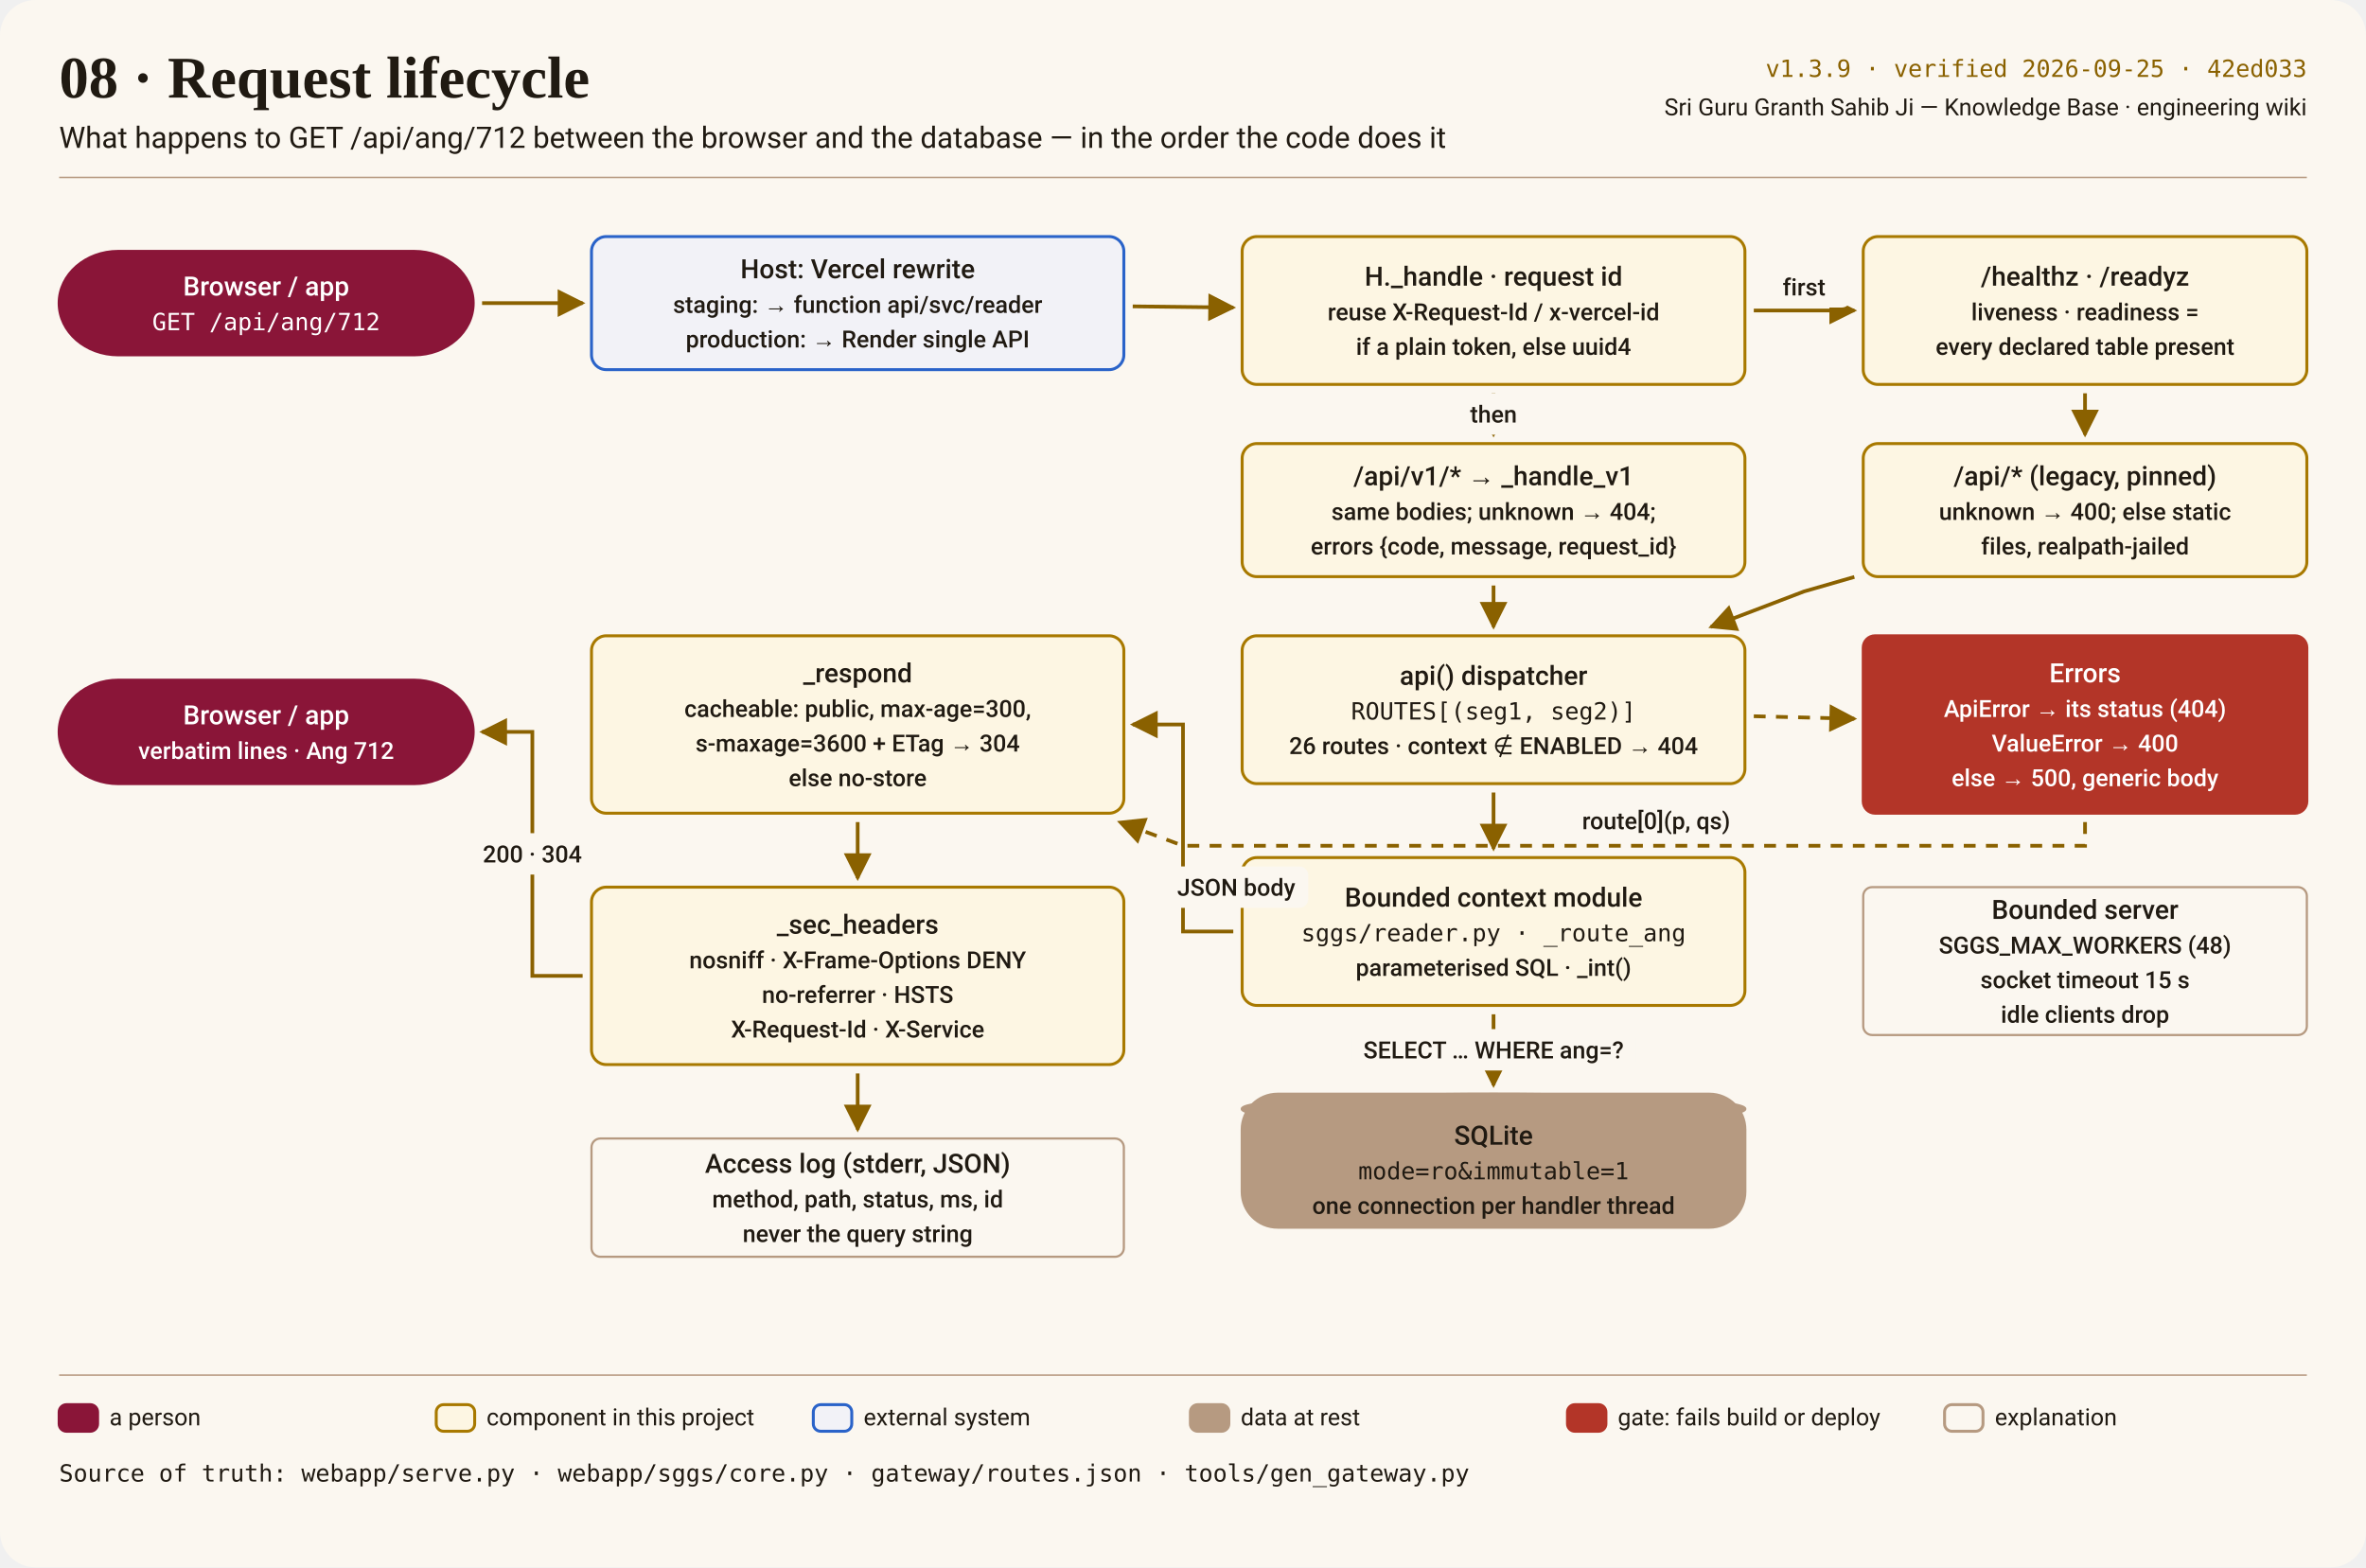
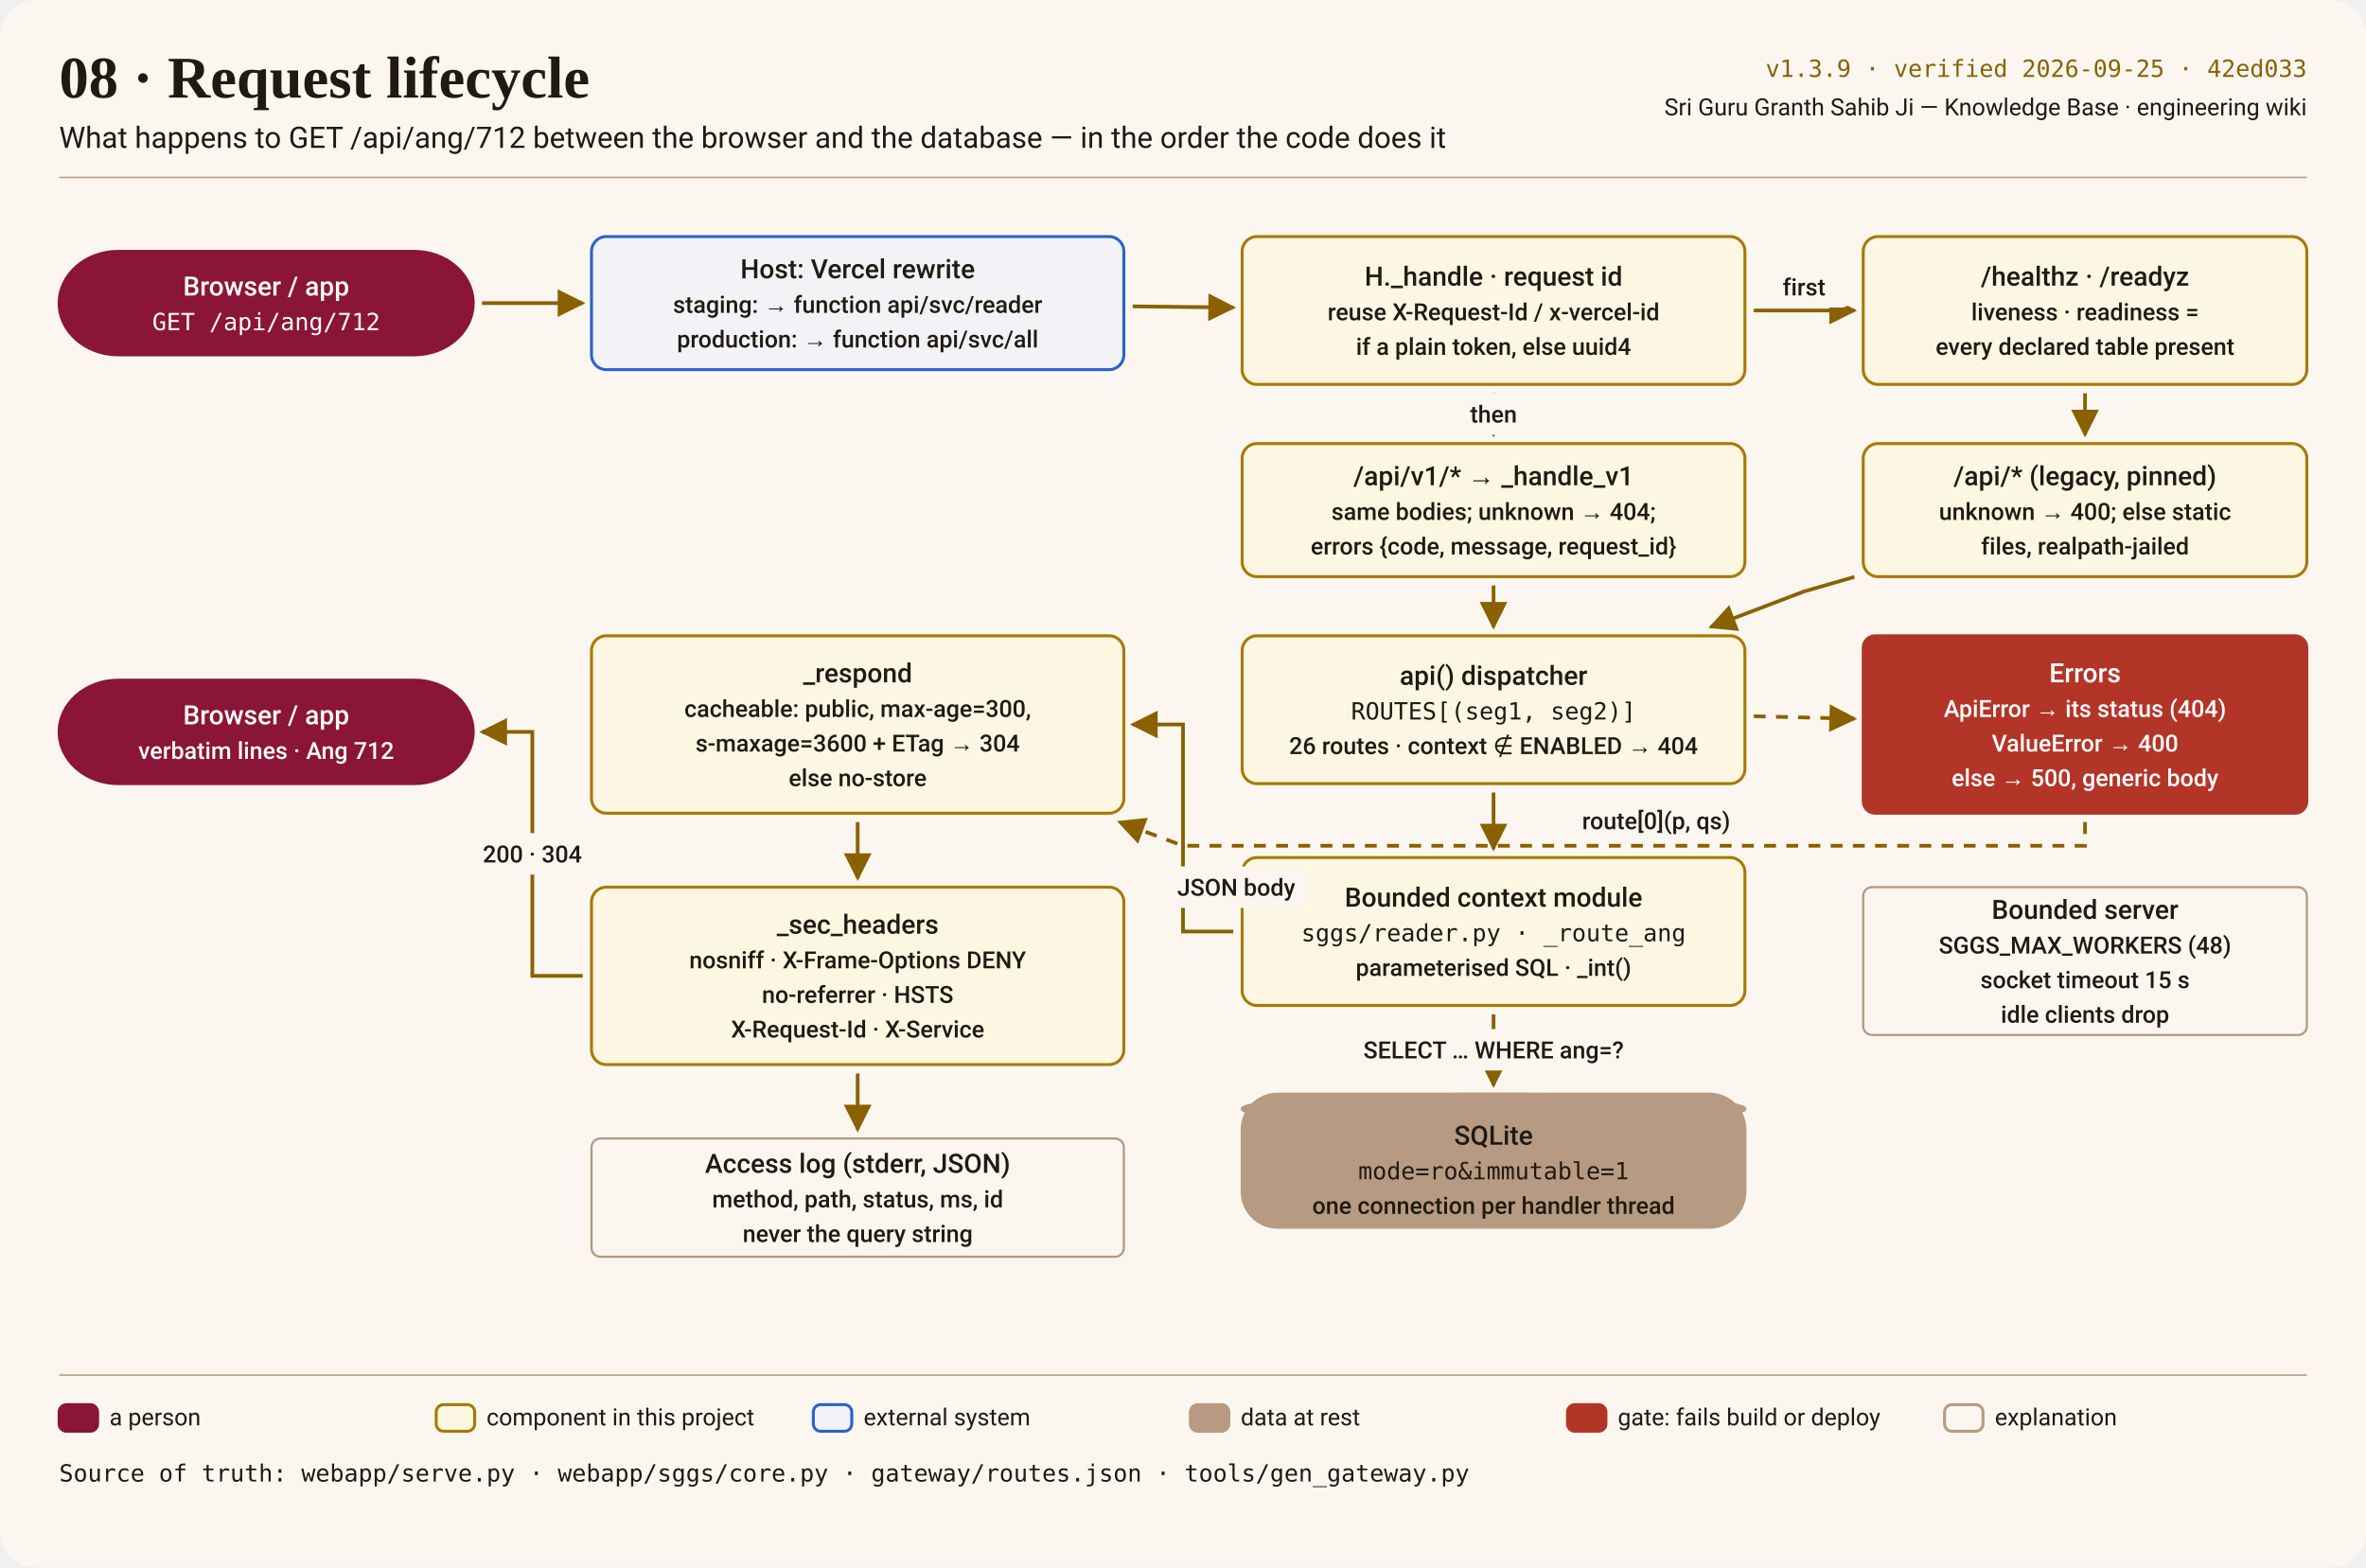
<svg xmlns="http://www.w3.org/2000/svg" viewBox="0 0 1600 1060" width="100%" role="img" aria-labelledby="pk-title-request-lifecycle pk-desc-request-lifecycle" class="poster-svg" data-poster="request-lifecycle">
  <defs>
    <marker id="pk-arrow" viewBox="0 0 12 12" refX="10" refY="6" markerWidth="9" markerHeight="9" orient="auto-start-reverse">
      <path d="M1 1 L11 6 L1 11 z" fill="var(--poster-accent-text, #8A6100)" />
    </marker>
  </defs>
  <style>
  .poster-svg { font-family: ui-sans-serif, system-ui, -apple-system, "Segoe UI", Roboto, Arial, sans-serif; }
  .pk-step.is-dim { opacity: 0.22; transition: opacity 240ms ease; }
  .pk-step.is-active rect, .pk-step.is-active ellipse { filter: drop-shadow(0 0 6px var(--poster-accent-fill, #FFBC0D)); }
  @media (prefers-reduced-motion: reduce) { .pk-step.is-dim { transition: none; } }
</style>
  <rect x="0" y="0" width="1600" height="1060" rx="24" fill="var(--poster-paper, #FBF7F0)" />
  <text x="40" y="66" font-family="&quot;Source Serif 4&quot;, Georgia, &quot;Times New Roman&quot;, serif" font-size="40" font-weight="600" fill="var(--poster-ink, #201A12)">08 · Request lifecycle</text>
  <text x="40" y="100" font-family="ui-sans-serif, system-ui, -apple-system, &quot;Segoe UI&quot;, Roboto, Arial, sans-serif" font-size="20" fill="var(--poster-ink, #201A12)">What happens to GET /api/ang/712 between the browser and the database — in the order the code does it</text>
  <text x="1560" y="52" text-anchor="end" font-family="ui-monospace, &quot;SF Mono&quot;, Menlo, Consolas, monospace" font-size="16" fill="var(--poster-accent-text, #8A6100)">v1.3.9 · verified 2026-09-25 · 42ed033</text>
  <text x="1560" y="78" text-anchor="end" font-family="ui-sans-serif, system-ui, -apple-system, &quot;Segoe UI&quot;, Roboto, Arial, sans-serif" font-size="16" fill="var(--poster-ink, #201A12)">Sri Guru Granth Sahib Ji — Knowledge Base · engineering wiki</text>
  <line x1="40" y1="120" x2="1560" y2="120" stroke="var(--poster-kraft, #B69A81)" stroke-width="1" />
  <g id="step-01" data-step="step-01" class="pk-step">
    <path d="M326.0 205.0 L394.0 205.0" fill="none" stroke="var(--poster-accent-text, #8A6100)" stroke-width="2.5" marker-end="url(#pk-arrow)" />
    <rect x="40" y="170" width="280" height="70" rx="40" fill="var(--poster-maroon, #8A1538)" stroke="var(--poster-maroon, #8A1538)" stroke-width="2" />
    <text x="180" y="199.9" text-anchor="middle" font-family="ui-sans-serif, system-ui, -apple-system, &quot;Segoe UI&quot;, Roboto, Arial, sans-serif" font-size="18" font-weight="500" fill="#FFFFFF">Browser / app</text>
    <text x="180" y="223.3" text-anchor="middle" font-family="ui-monospace, &quot;SF Mono&quot;, Menlo, Consolas, monospace" font-size="16" font-weight="500" fill="#FFFFFF">GET /api/ang/712</text>
    <rect x="400" y="160" width="360" height="90" rx="10" fill="var(--poster-canvas, #F2F2F7)" stroke="var(--poster-info, #2A63C9)" stroke-width="2" />
    <text x="580" y="188.2" text-anchor="middle" font-family="ui-sans-serif, system-ui, -apple-system, &quot;Segoe UI&quot;, Roboto, Arial, sans-serif" font-size="18" font-weight="500" fill="var(--poster-ink, #201A12)">Host: Vercel rewrite</text>
    <text x="580" y="211.6" text-anchor="middle" font-family="ui-sans-serif, system-ui, -apple-system, &quot;Segoe UI&quot;, Roboto, Arial, sans-serif" font-size="16" font-weight="500" fill="var(--poster-ink, #201A12)">staging: → function api/svc/reader</text>
-     <text x="580" y="235.0" text-anchor="middle" font-family="ui-sans-serif, system-ui, -apple-system, &quot;Segoe UI&quot;, Roboto, Arial, sans-serif" font-size="16" font-weight="500" fill="var(--poster-ink, #201A12)">production: → Render single API</text>
+     <text x="580" y="235.0" text-anchor="middle" font-family="ui-sans-serif, system-ui, -apple-system, &quot;Segoe UI&quot;, Roboto, Arial, sans-serif" font-size="16" font-weight="500" fill="var(--poster-ink, #201A12)">production: → function api/svc/all</text>
  </g>
  <g id="step-02" data-step="step-02" class="pk-step">
    <path d="M766.0 207.2 L834.0 208.0" fill="none" stroke="var(--poster-accent-text, #8A6100)" stroke-width="2.5" marker-end="url(#pk-arrow)" />
    <path d="M1186.0 210.0 L1254.0 210.0" fill="none" stroke="var(--poster-accent-text, #8A6100)" stroke-width="2.5" marker-end="url(#pk-arrow)" />
    <rect x="1188.5" y="180.0" width="63.0" height="28" rx="6" fill="var(--poster-paper, #FBF7F0)" stroke="none" />
    <text x="1220" y="199.8" text-anchor="middle" font-family="ui-sans-serif, system-ui, -apple-system, &quot;Segoe UI&quot;, Roboto, Arial, sans-serif" font-size="16" font-weight="500" fill="var(--poster-ink, #201A12)">first</text>
    <rect x="840" y="160" width="340" height="100" rx="10" fill="var(--poster-paper-warm, #FDF6E3)" stroke="var(--poster-accent, #A87900)" stroke-width="2" />
    <text x="1010" y="193.2" text-anchor="middle" font-family="ui-sans-serif, system-ui, -apple-system, &quot;Segoe UI&quot;, Roboto, Arial, sans-serif" font-size="18" font-weight="500" fill="var(--poster-ink, #201A12)">H._handle · request id</text>
    <text x="1010" y="216.6" text-anchor="middle" font-family="ui-sans-serif, system-ui, -apple-system, &quot;Segoe UI&quot;, Roboto, Arial, sans-serif" font-size="16" font-weight="500" fill="var(--poster-ink, #201A12)">reuse X-Request-Id / x-vercel-id</text>
    <text x="1010" y="240.0" text-anchor="middle" font-family="ui-sans-serif, system-ui, -apple-system, &quot;Segoe UI&quot;, Roboto, Arial, sans-serif" font-size="16" font-weight="500" fill="var(--poster-ink, #201A12)">if a plain token, else uuid4</text>
    <rect x="1260" y="160" width="300" height="100" rx="10" fill="var(--poster-paper-warm, #FDF6E3)" stroke="var(--poster-accent, #A87900)" stroke-width="2" />
    <text x="1410" y="193.2" text-anchor="middle" font-family="ui-sans-serif, system-ui, -apple-system, &quot;Segoe UI&quot;, Roboto, Arial, sans-serif" font-size="18" font-weight="500" fill="var(--poster-ink, #201A12)">/healthz · /readyz</text>
    <text x="1410" y="216.6" text-anchor="middle" font-family="ui-sans-serif, system-ui, -apple-system, &quot;Segoe UI&quot;, Roboto, Arial, sans-serif" font-size="16" font-weight="500" fill="var(--poster-ink, #201A12)">liveness · readiness =</text>
    <text x="1410" y="240.0" text-anchor="middle" font-family="ui-sans-serif, system-ui, -apple-system, &quot;Segoe UI&quot;, Roboto, Arial, sans-serif" font-size="16" font-weight="500" fill="var(--poster-ink, #201A12)">every declared table present</text>
  </g>
  <g id="step-03" data-step="step-03" class="pk-step">
    <path d="M1010.0 266.0 L1010.0 294.0" fill="none" stroke="var(--poster-accent-text, #8A6100)" stroke-width="2.5" marker-end="url(#pk-arrow)" />
    <rect x="982.8" y="266.0" width="54.4" height="28" rx="6" fill="var(--poster-paper, #FBF7F0)" stroke="none" />
    <text x="1010" y="285.8" text-anchor="middle" font-family="ui-sans-serif, system-ui, -apple-system, &quot;Segoe UI&quot;, Roboto, Arial, sans-serif" font-size="16" font-weight="500" fill="var(--poster-ink, #201A12)">then</text>
    <path d="M1410.0 266.0 L1410.0 294.0" fill="none" stroke="var(--poster-accent-text, #8A6100)" stroke-width="2.5" marker-end="url(#pk-arrow)" />
    <rect x="840" y="300" width="340" height="90" rx="10" fill="var(--poster-paper-warm, #FDF6E3)" stroke="var(--poster-accent, #A87900)" stroke-width="2" />
    <text x="1010" y="328.2" text-anchor="middle" font-family="ui-sans-serif, system-ui, -apple-system, &quot;Segoe UI&quot;, Roboto, Arial, sans-serif" font-size="18" font-weight="500" fill="var(--poster-ink, #201A12)">/api/v1/* → _handle_v1</text>
    <text x="1010" y="351.6" text-anchor="middle" font-family="ui-sans-serif, system-ui, -apple-system, &quot;Segoe UI&quot;, Roboto, Arial, sans-serif" font-size="16" font-weight="500" fill="var(--poster-ink, #201A12)">same bodies; unknown → 404;</text>
    <text x="1010" y="375.0" text-anchor="middle" font-family="ui-sans-serif, system-ui, -apple-system, &quot;Segoe UI&quot;, Roboto, Arial, sans-serif" font-size="16" font-weight="500" fill="var(--poster-ink, #201A12)">errors {code, message, request_id}</text>
    <rect x="1260" y="300" width="300" height="90" rx="10" fill="var(--poster-paper-warm, #FDF6E3)" stroke="var(--poster-accent, #A87900)" stroke-width="2" />
    <text x="1410" y="328.2" text-anchor="middle" font-family="ui-sans-serif, system-ui, -apple-system, &quot;Segoe UI&quot;, Roboto, Arial, sans-serif" font-size="18" font-weight="500" fill="var(--poster-ink, #201A12)">/api/* (legacy, pinned)</text>
    <text x="1410" y="351.6" text-anchor="middle" font-family="ui-sans-serif, system-ui, -apple-system, &quot;Segoe UI&quot;, Roboto, Arial, sans-serif" font-size="16" font-weight="500" fill="var(--poster-ink, #201A12)">unknown → 400; else static</text>
    <text x="1410" y="375.0" text-anchor="middle" font-family="ui-sans-serif, system-ui, -apple-system, &quot;Segoe UI&quot;, Roboto, Arial, sans-serif" font-size="16" font-weight="500" fill="var(--poster-ink, #201A12)">files, realpath-jailed</text>
  </g>
  <g id="step-04" data-step="step-04" class="pk-step">
    <path d="M1010.0 396.0 L1010.0 424.0" fill="none" stroke="var(--poster-accent-text, #8A6100)" stroke-width="2.5" marker-end="url(#pk-arrow)" />
    <path d="M1254.0 390.2 L1220.0 400.0 L1157.0 424.0" fill="none" stroke="var(--poster-accent-text, #8A6100)" stroke-width="2.5" marker-end="url(#pk-arrow)" />
    <rect x="840" y="430" width="340" height="100" rx="10" fill="var(--poster-paper-warm, #FDF6E3)" stroke="var(--poster-accent, #A87900)" stroke-width="2" />
    <text x="1010" y="463.2" text-anchor="middle" font-family="ui-sans-serif, system-ui, -apple-system, &quot;Segoe UI&quot;, Roboto, Arial, sans-serif" font-size="18" font-weight="500" fill="var(--poster-ink, #201A12)">api() dispatcher</text>
    <text x="1010" y="486.6" text-anchor="middle" font-family="ui-monospace, &quot;SF Mono&quot;, Menlo, Consolas, monospace" font-size="16" font-weight="500" fill="var(--poster-ink, #201A12)">ROUTES[(seg1, seg2)]</text>
    <text x="1010" y="510.0" text-anchor="middle" font-family="ui-sans-serif, system-ui, -apple-system, &quot;Segoe UI&quot;, Roboto, Arial, sans-serif" font-size="16" font-weight="500" fill="var(--poster-ink, #201A12)">26 routes · context ∉ ENABLED → 404</text>
  </g>
  <g id="step-05" data-step="step-05" class="pk-step">
    <path d="M1010.0 536.0 L1010.0 574.0" fill="none" stroke="var(--poster-accent-text, #8A6100)" stroke-width="2.5" marker-end="url(#pk-arrow)" />
    <rect x="1045.5" y="541.0" width="149.0" height="28" rx="6" fill="var(--poster-paper, #FBF7F0)" stroke="none" />
    <text x="1120" y="560.8" text-anchor="middle" font-family="ui-sans-serif, system-ui, -apple-system, &quot;Segoe UI&quot;, Roboto, Arial, sans-serif" font-size="16" font-weight="500" fill="var(--poster-ink, #201A12)">route[0](p, qs)</text>
    <path d="M1010.0 686.0 L1010.0 734.0" fill="none" stroke="var(--poster-accent-text, #8A6100)" stroke-width="2.5" marker-end="url(#pk-arrow)" />
    <rect x="914.0" y="696.0" width="192.0" height="28" rx="6" fill="var(--poster-paper, #FBF7F0)" stroke="none" />
    <text x="1010" y="715.8" text-anchor="middle" font-family="ui-sans-serif, system-ui, -apple-system, &quot;Segoe UI&quot;, Roboto, Arial, sans-serif" font-size="16" font-weight="500" fill="var(--poster-ink, #201A12)">SELECT … WHERE ang=?</text>
    <rect x="840" y="580" width="340" height="100" rx="10" fill="var(--poster-paper-warm, #FDF6E3)" stroke="var(--poster-accent, #A87900)" stroke-width="2" />
    <text x="1010" y="613.2" text-anchor="middle" font-family="ui-sans-serif, system-ui, -apple-system, &quot;Segoe UI&quot;, Roboto, Arial, sans-serif" font-size="18" font-weight="500" fill="var(--poster-ink, #201A12)">Bounded context module</text>
    <text x="1010" y="636.6" text-anchor="middle" font-family="ui-monospace, &quot;SF Mono&quot;, Menlo, Consolas, monospace" font-size="16" font-weight="500" fill="var(--poster-ink, #201A12)">sggs/reader.py · _route_ang</text>
    <text x="1010" y="660.0" text-anchor="middle" font-family="ui-sans-serif, system-ui, -apple-system, &quot;Segoe UI&quot;, Roboto, Arial, sans-serif" font-size="16" font-weight="500" fill="var(--poster-ink, #201A12)">parameterised SQL · _int()</text>
    <rect x="840" y="740" width="340" height="90" rx="24" fill="var(--poster-kraft, #B69A81)" stroke="var(--poster-kraft, #B69A81)" stroke-width="2" />
    <ellipse cx="1010" cy="750" rx="170" ry="10" fill="var(--poster-kraft, #B69A81)" stroke="var(--poster-kraft, #B69A81)" stroke-width="2" />
    <text x="1010" y="774.2" text-anchor="middle" font-family="ui-sans-serif, system-ui, -apple-system, &quot;Segoe UI&quot;, Roboto, Arial, sans-serif" font-size="18" font-weight="500" fill="#201A12">SQLite</text>
    <text x="1010" y="797.6" text-anchor="middle" font-family="ui-monospace, &quot;SF Mono&quot;, Menlo, Consolas, monospace" font-size="16" font-weight="500" fill="#201A12">mode=ro&amp;immutable=1</text>
    <text x="1010" y="821.0" text-anchor="middle" font-family="ui-sans-serif, system-ui, -apple-system, &quot;Segoe UI&quot;, Roboto, Arial, sans-serif" font-size="16" font-weight="500" fill="#201A12">one connection per handler thread</text>
  </g>
  <g id="step-06" data-step="step-06" class="pk-step">
    <path d="M834.0 630.0 L800.0 630.0 L800.0 490.0 L766.0 490.0" fill="none" stroke="var(--poster-accent-text, #8A6100)" stroke-width="2.5" marker-end="url(#pk-arrow)" />
    <rect x="787.3" y="586.0" width="97.4" height="28" rx="6" fill="var(--poster-paper, #FBF7F0)" stroke="none" />
    <text x="836" y="605.8" text-anchor="middle" font-family="ui-sans-serif, system-ui, -apple-system, &quot;Segoe UI&quot;, Roboto, Arial, sans-serif" font-size="16" font-weight="500" fill="var(--poster-ink, #201A12)">JSON body</text>
    <path d="M580.0 556.0 L580.0 594.0" fill="none" stroke="var(--poster-accent-text, #8A6100)" stroke-width="2.5" marker-end="url(#pk-arrow)" />
    <rect x="400" y="430" width="360" height="120" rx="10" fill="var(--poster-paper-warm, #FDF6E3)" stroke="var(--poster-accent, #A87900)" stroke-width="2" />
    <text x="580" y="461.5" text-anchor="middle" font-family="ui-sans-serif, system-ui, -apple-system, &quot;Segoe UI&quot;, Roboto, Arial, sans-serif" font-size="18" font-weight="500" fill="var(--poster-ink, #201A12)">_respond</text>
    <text x="580" y="484.9" text-anchor="middle" font-family="ui-sans-serif, system-ui, -apple-system, &quot;Segoe UI&quot;, Roboto, Arial, sans-serif" font-size="16" font-weight="500" fill="var(--poster-ink, #201A12)">cacheable: public, max-age=300,</text>
    <text x="580" y="508.3" text-anchor="middle" font-family="ui-sans-serif, system-ui, -apple-system, &quot;Segoe UI&quot;, Roboto, Arial, sans-serif" font-size="16" font-weight="500" fill="var(--poster-ink, #201A12)">s-maxage=3600 + ETag → 304</text>
    <text x="580" y="531.7" text-anchor="middle" font-family="ui-sans-serif, system-ui, -apple-system, &quot;Segoe UI&quot;, Roboto, Arial, sans-serif" font-size="16" font-weight="500" fill="var(--poster-ink, #201A12)">else no-store</text>
    <rect x="400" y="600" width="360" height="120" rx="10" fill="var(--poster-paper-warm, #FDF6E3)" stroke="var(--poster-accent, #A87900)" stroke-width="2" />
    <text x="580" y="631.5" text-anchor="middle" font-family="ui-sans-serif, system-ui, -apple-system, &quot;Segoe UI&quot;, Roboto, Arial, sans-serif" font-size="18" font-weight="500" fill="var(--poster-ink, #201A12)">_sec_headers</text>
    <text x="580" y="654.9" text-anchor="middle" font-family="ui-sans-serif, system-ui, -apple-system, &quot;Segoe UI&quot;, Roboto, Arial, sans-serif" font-size="16" font-weight="500" fill="var(--poster-ink, #201A12)">nosniff · X-Frame-Options DENY</text>
    <text x="580" y="678.3" text-anchor="middle" font-family="ui-sans-serif, system-ui, -apple-system, &quot;Segoe UI&quot;, Roboto, Arial, sans-serif" font-size="16" font-weight="500" fill="var(--poster-ink, #201A12)">no-referrer · HSTS</text>
    <text x="580" y="701.7" text-anchor="middle" font-family="ui-sans-serif, system-ui, -apple-system, &quot;Segoe UI&quot;, Roboto, Arial, sans-serif" font-size="16" font-weight="500" fill="var(--poster-ink, #201A12)">X-Request-Id · X-Service</text>
  </g>
  <g id="step-07" data-step="step-07" class="pk-step">
    <path d="M580.0 726.0 L580.0 764.0" fill="none" stroke="var(--poster-accent-text, #8A6100)" stroke-width="2.5" marker-end="url(#pk-arrow)" />
    <path d="M394.0 660.0 L360.0 660.0 L360.0 495.0 L326.0 495.0" fill="none" stroke="var(--poster-accent-text, #8A6100)" stroke-width="2.5" marker-end="url(#pk-arrow)" />
    <rect x="311.3" y="563.5" width="97.4" height="28" rx="6" fill="var(--poster-paper, #FBF7F0)" stroke="none" />
    <text x="360" y="583.3" text-anchor="middle" font-family="ui-sans-serif, system-ui, -apple-system, &quot;Segoe UI&quot;, Roboto, Arial, sans-serif" font-size="16" font-weight="500" fill="var(--poster-ink, #201A12)">200 · 304</text>
    <rect x="400" y="770" width="360" height="80" rx="6" fill="var(--poster-paper, #FBF7F0)" stroke="var(--poster-kraft, #B69A81)" stroke-width="1.5" />
    <text x="580" y="793.2" text-anchor="middle" font-family="ui-sans-serif, system-ui, -apple-system, &quot;Segoe UI&quot;, Roboto, Arial, sans-serif" font-size="18" font-weight="500" fill="var(--poster-ink, #201A12)">Access log (stderr, JSON)</text>
    <text x="580" y="816.6" text-anchor="middle" font-family="ui-sans-serif, system-ui, -apple-system, &quot;Segoe UI&quot;, Roboto, Arial, sans-serif" font-size="16" font-weight="500" fill="var(--poster-ink, #201A12)">method, path, status, ms, id</text>
    <text x="580" y="840.0" text-anchor="middle" font-family="ui-sans-serif, system-ui, -apple-system, &quot;Segoe UI&quot;, Roboto, Arial, sans-serif" font-size="16" font-weight="500" fill="var(--poster-ink, #201A12)">never the query string</text>
    <rect x="40" y="460" width="280" height="70" rx="40" fill="var(--poster-maroon, #8A1538)" stroke="var(--poster-maroon, #8A1538)" stroke-width="2" />
    <text x="180" y="489.9" text-anchor="middle" font-family="ui-sans-serif, system-ui, -apple-system, &quot;Segoe UI&quot;, Roboto, Arial, sans-serif" font-size="18" font-weight="500" fill="#FFFFFF">Browser / app</text>
    <text x="180" y="513.3" text-anchor="middle" font-family="ui-sans-serif, system-ui, -apple-system, &quot;Segoe UI&quot;, Roboto, Arial, sans-serif" font-size="16" font-weight="500" fill="#FFFFFF">verbatim lines · Ang 712</text>
  </g>
  <g id="step-08" data-step="step-08" class="pk-step">
    <path d="M1186.0 484.4 L1254.0 486.1" fill="none" stroke="var(--poster-accent-text, #8A6100)" stroke-width="2.5" stroke-dasharray="8 7" marker-end="url(#pk-arrow)" />
    <path d="M1410.0 556.0 L1410.0 572.0 L800.0 572.0 L757.1 556.0" fill="none" stroke="var(--poster-accent-text, #8A6100)" stroke-width="2.5" stroke-dasharray="8 7" marker-end="url(#pk-arrow)" />
    <rect x="1260" y="430" width="300" height="120" rx="8" fill="var(--poster-negative, #B33528)" stroke="var(--poster-negative, #B33528)" stroke-width="2" />
    <text x="1410" y="461.5" text-anchor="middle" font-family="ui-sans-serif, system-ui, -apple-system, &quot;Segoe UI&quot;, Roboto, Arial, sans-serif" font-size="18" font-weight="500" fill="#FFFFFF">Errors</text>
    <text x="1410" y="484.9" text-anchor="middle" font-family="ui-sans-serif, system-ui, -apple-system, &quot;Segoe UI&quot;, Roboto, Arial, sans-serif" font-size="16" font-weight="500" fill="#FFFFFF">ApiError → its status (404)</text>
    <text x="1410" y="508.3" text-anchor="middle" font-family="ui-sans-serif, system-ui, -apple-system, &quot;Segoe UI&quot;, Roboto, Arial, sans-serif" font-size="16" font-weight="500" fill="#FFFFFF">ValueError → 400</text>
    <text x="1410" y="531.7" text-anchor="middle" font-family="ui-sans-serif, system-ui, -apple-system, &quot;Segoe UI&quot;, Roboto, Arial, sans-serif" font-size="16" font-weight="500" fill="#FFFFFF">else → 500, generic body</text>
    <rect x="1260" y="600" width="300" height="100" rx="6" fill="var(--poster-paper, #FBF7F0)" stroke="var(--poster-kraft, #B69A81)" stroke-width="1.5" />
    <text x="1410" y="621.5" text-anchor="middle" font-family="ui-sans-serif, system-ui, -apple-system, &quot;Segoe UI&quot;, Roboto, Arial, sans-serif" font-size="18" font-weight="500" fill="var(--poster-ink, #201A12)">Bounded server</text>
    <text x="1410" y="644.9" text-anchor="middle" font-family="ui-sans-serif, system-ui, -apple-system, &quot;Segoe UI&quot;, Roboto, Arial, sans-serif" font-size="16" font-weight="500" fill="var(--poster-ink, #201A12)">SGGS_MAX_WORKERS (48)</text>
    <text x="1410" y="668.3" text-anchor="middle" font-family="ui-sans-serif, system-ui, -apple-system, &quot;Segoe UI&quot;, Roboto, Arial, sans-serif" font-size="16" font-weight="500" fill="var(--poster-ink, #201A12)">socket timeout 15 s</text>
    <text x="1410" y="691.7" text-anchor="middle" font-family="ui-sans-serif, system-ui, -apple-system, &quot;Segoe UI&quot;, Roboto, Arial, sans-serif" font-size="16" font-weight="500" fill="var(--poster-ink, #201A12)">idle clients drop</text>
  </g>
  <line x1="40" y1="930" x2="1560" y2="930" stroke="var(--poster-kraft, #B69A81)" stroke-width="1" />
  <rect x="40" y="950" width="26" height="18" rx="5" fill="var(--poster-maroon, #8A1538)" stroke="var(--poster-maroon, #8A1538)" stroke-width="2" />
  <text x="74" y="964" font-family="ui-sans-serif, system-ui, -apple-system, &quot;Segoe UI&quot;, Roboto, Arial, sans-serif" font-size="16" fill="var(--poster-ink, #201A12)">a person</text>
  <rect x="295" y="950" width="26" height="18" rx="5" fill="var(--poster-paper-warm, #FDF6E3)" stroke="var(--poster-accent, #A87900)" stroke-width="2" />
  <text x="329" y="964" font-family="ui-sans-serif, system-ui, -apple-system, &quot;Segoe UI&quot;, Roboto, Arial, sans-serif" font-size="16" fill="var(--poster-ink, #201A12)">component in this project</text>
  <rect x="550" y="950" width="26" height="18" rx="5" fill="var(--poster-canvas, #F2F2F7)" stroke="var(--poster-info, #2A63C9)" stroke-width="2" />
  <text x="584" y="964" font-family="ui-sans-serif, system-ui, -apple-system, &quot;Segoe UI&quot;, Roboto, Arial, sans-serif" font-size="16" fill="var(--poster-ink, #201A12)">external system</text>
  <rect x="805" y="950" width="26" height="18" rx="5" fill="var(--poster-kraft, #B69A81)" stroke="var(--poster-kraft, #B69A81)" stroke-width="2" />
  <text x="839" y="964" font-family="ui-sans-serif, system-ui, -apple-system, &quot;Segoe UI&quot;, Roboto, Arial, sans-serif" font-size="16" fill="var(--poster-ink, #201A12)">data at rest</text>
  <rect x="1060" y="950" width="26" height="18" rx="5" fill="var(--poster-negative, #B33528)" stroke="var(--poster-negative, #B33528)" stroke-width="2" />
  <text x="1094" y="964" font-family="ui-sans-serif, system-ui, -apple-system, &quot;Segoe UI&quot;, Roboto, Arial, sans-serif" font-size="16" fill="var(--poster-ink, #201A12)">gate: fails build or deploy</text>
  <rect x="1315" y="950" width="26" height="18" rx="5" fill="var(--poster-paper, #FBF7F0)" stroke="var(--poster-kraft, #B69A81)" stroke-width="2" />
  <text x="1349" y="964" font-family="ui-sans-serif, system-ui, -apple-system, &quot;Segoe UI&quot;, Roboto, Arial, sans-serif" font-size="16" fill="var(--poster-ink, #201A12)">explanation</text>
  <text x="40" y="1002" font-family="ui-monospace, &quot;SF Mono&quot;, Menlo, Consolas, monospace" font-size="16" fill="var(--poster-ink, #201A12)">Source of truth: webapp/serve.py · webapp/sggs/core.py · gateway/routes.json · tools/gen_gateway.py</text>
</svg>
